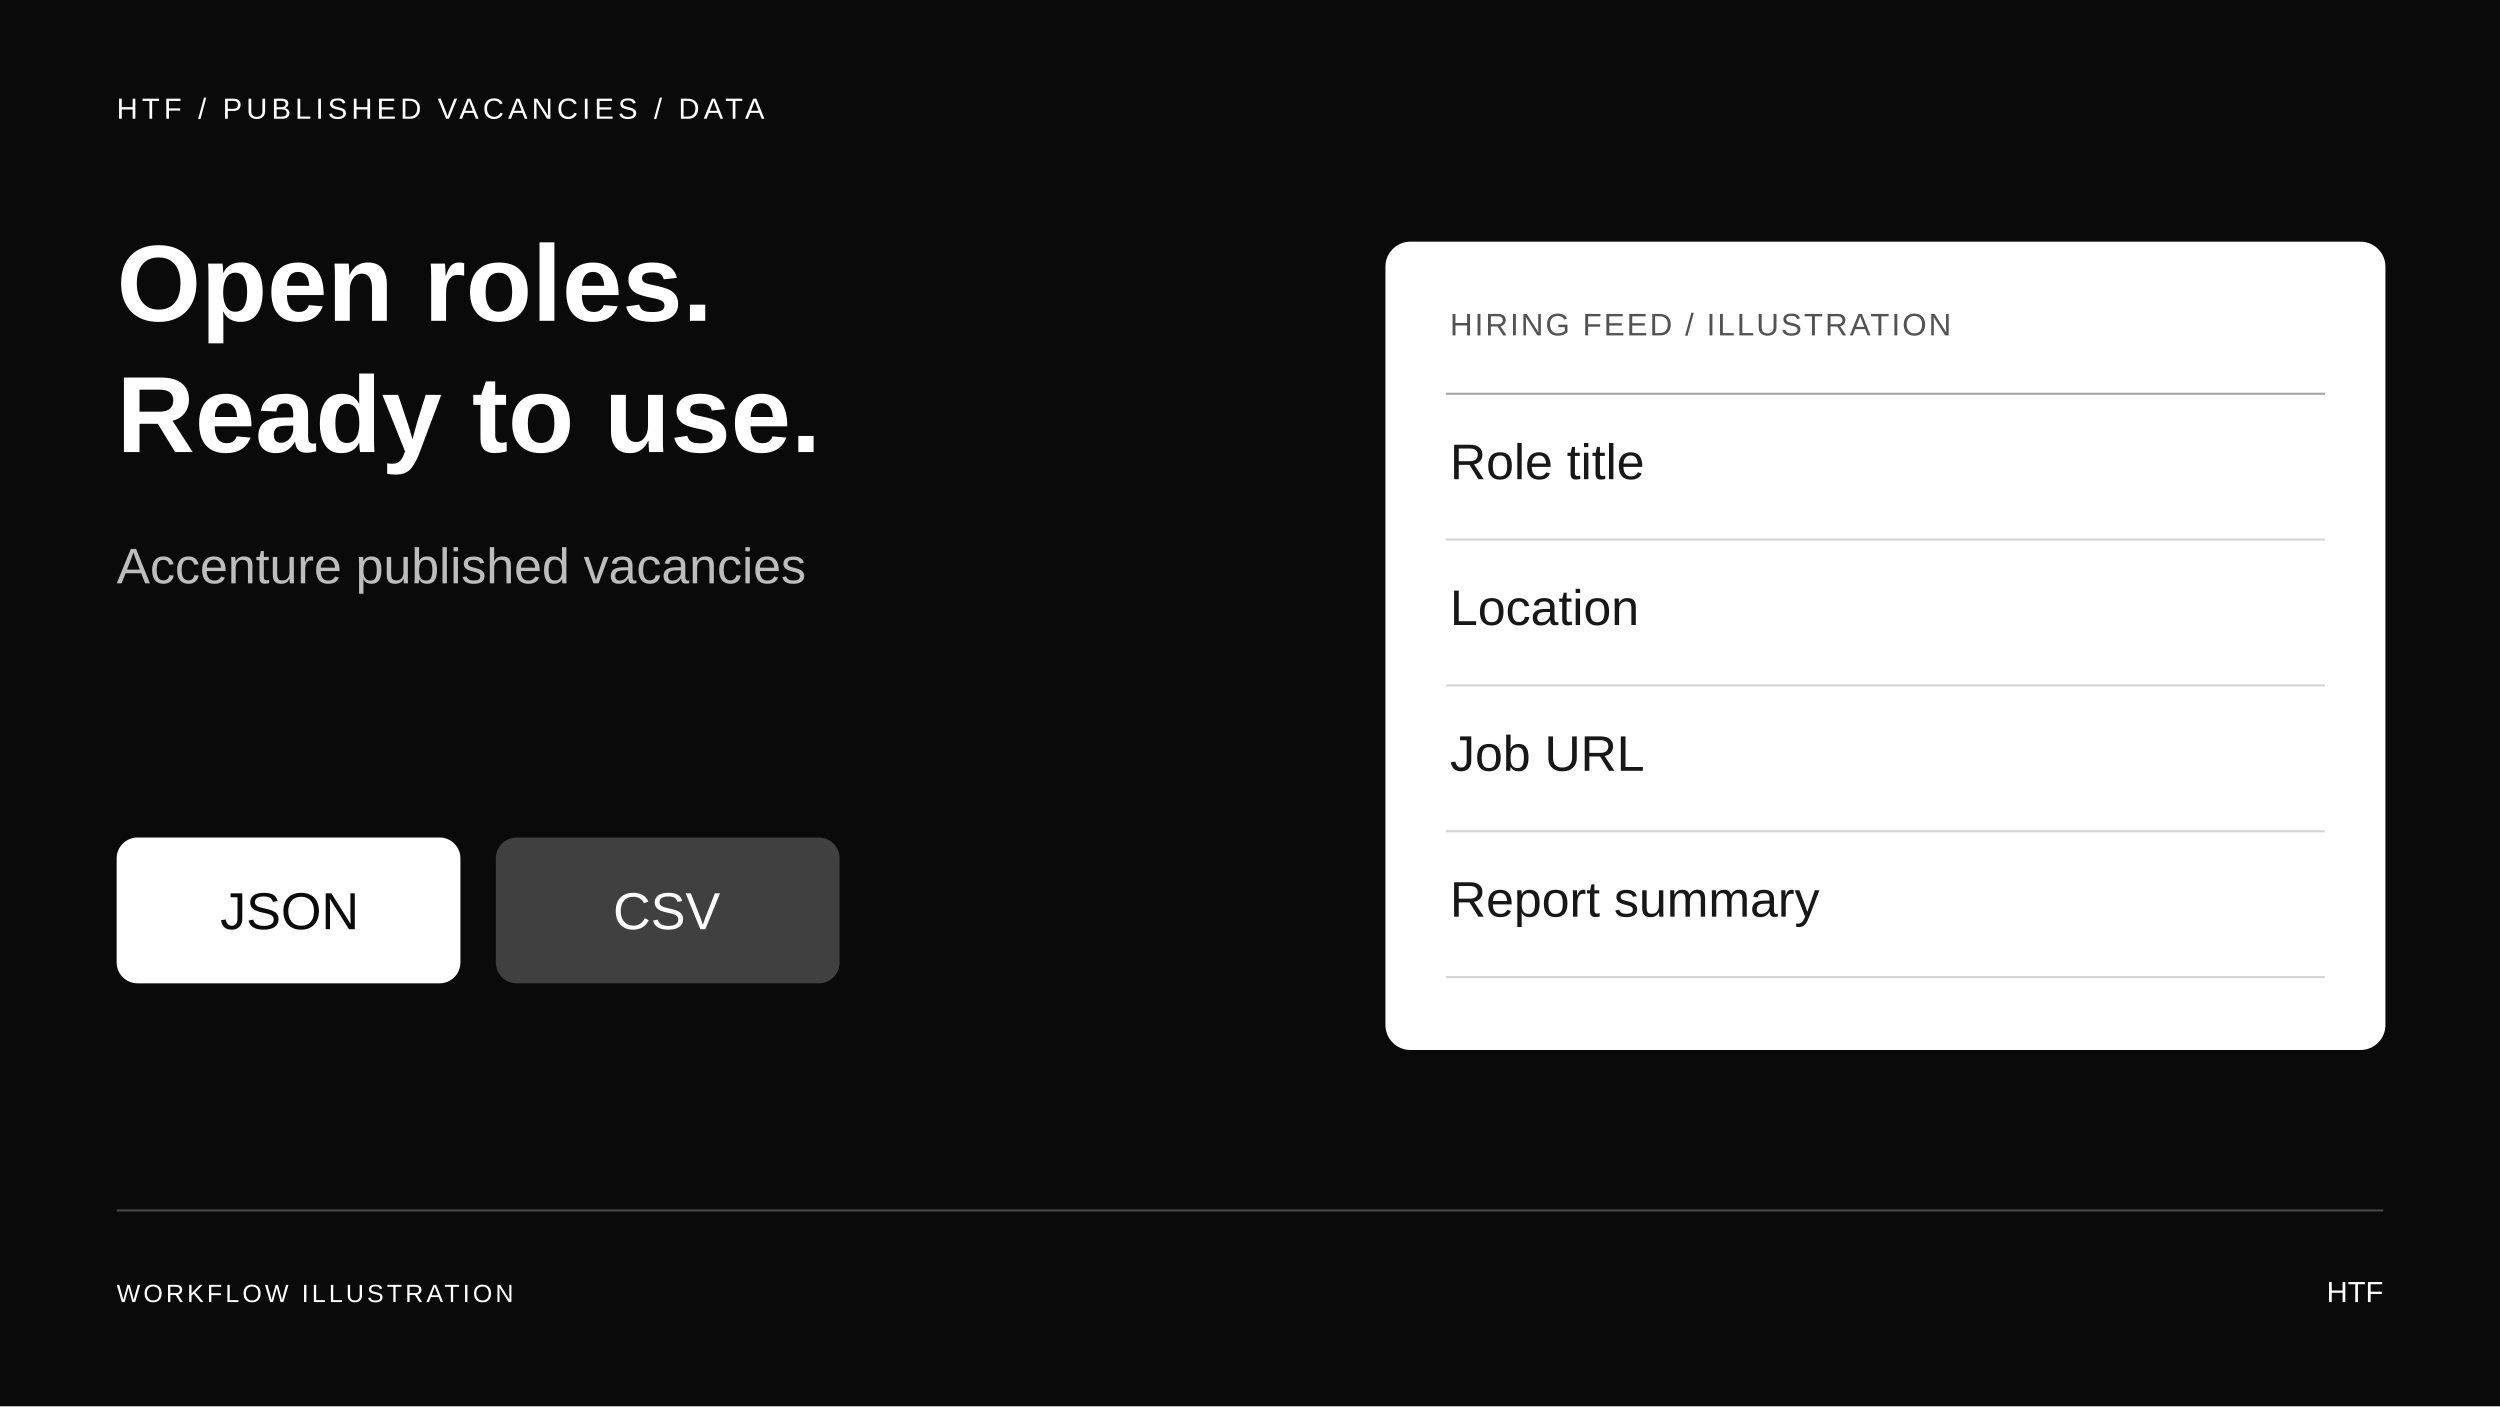
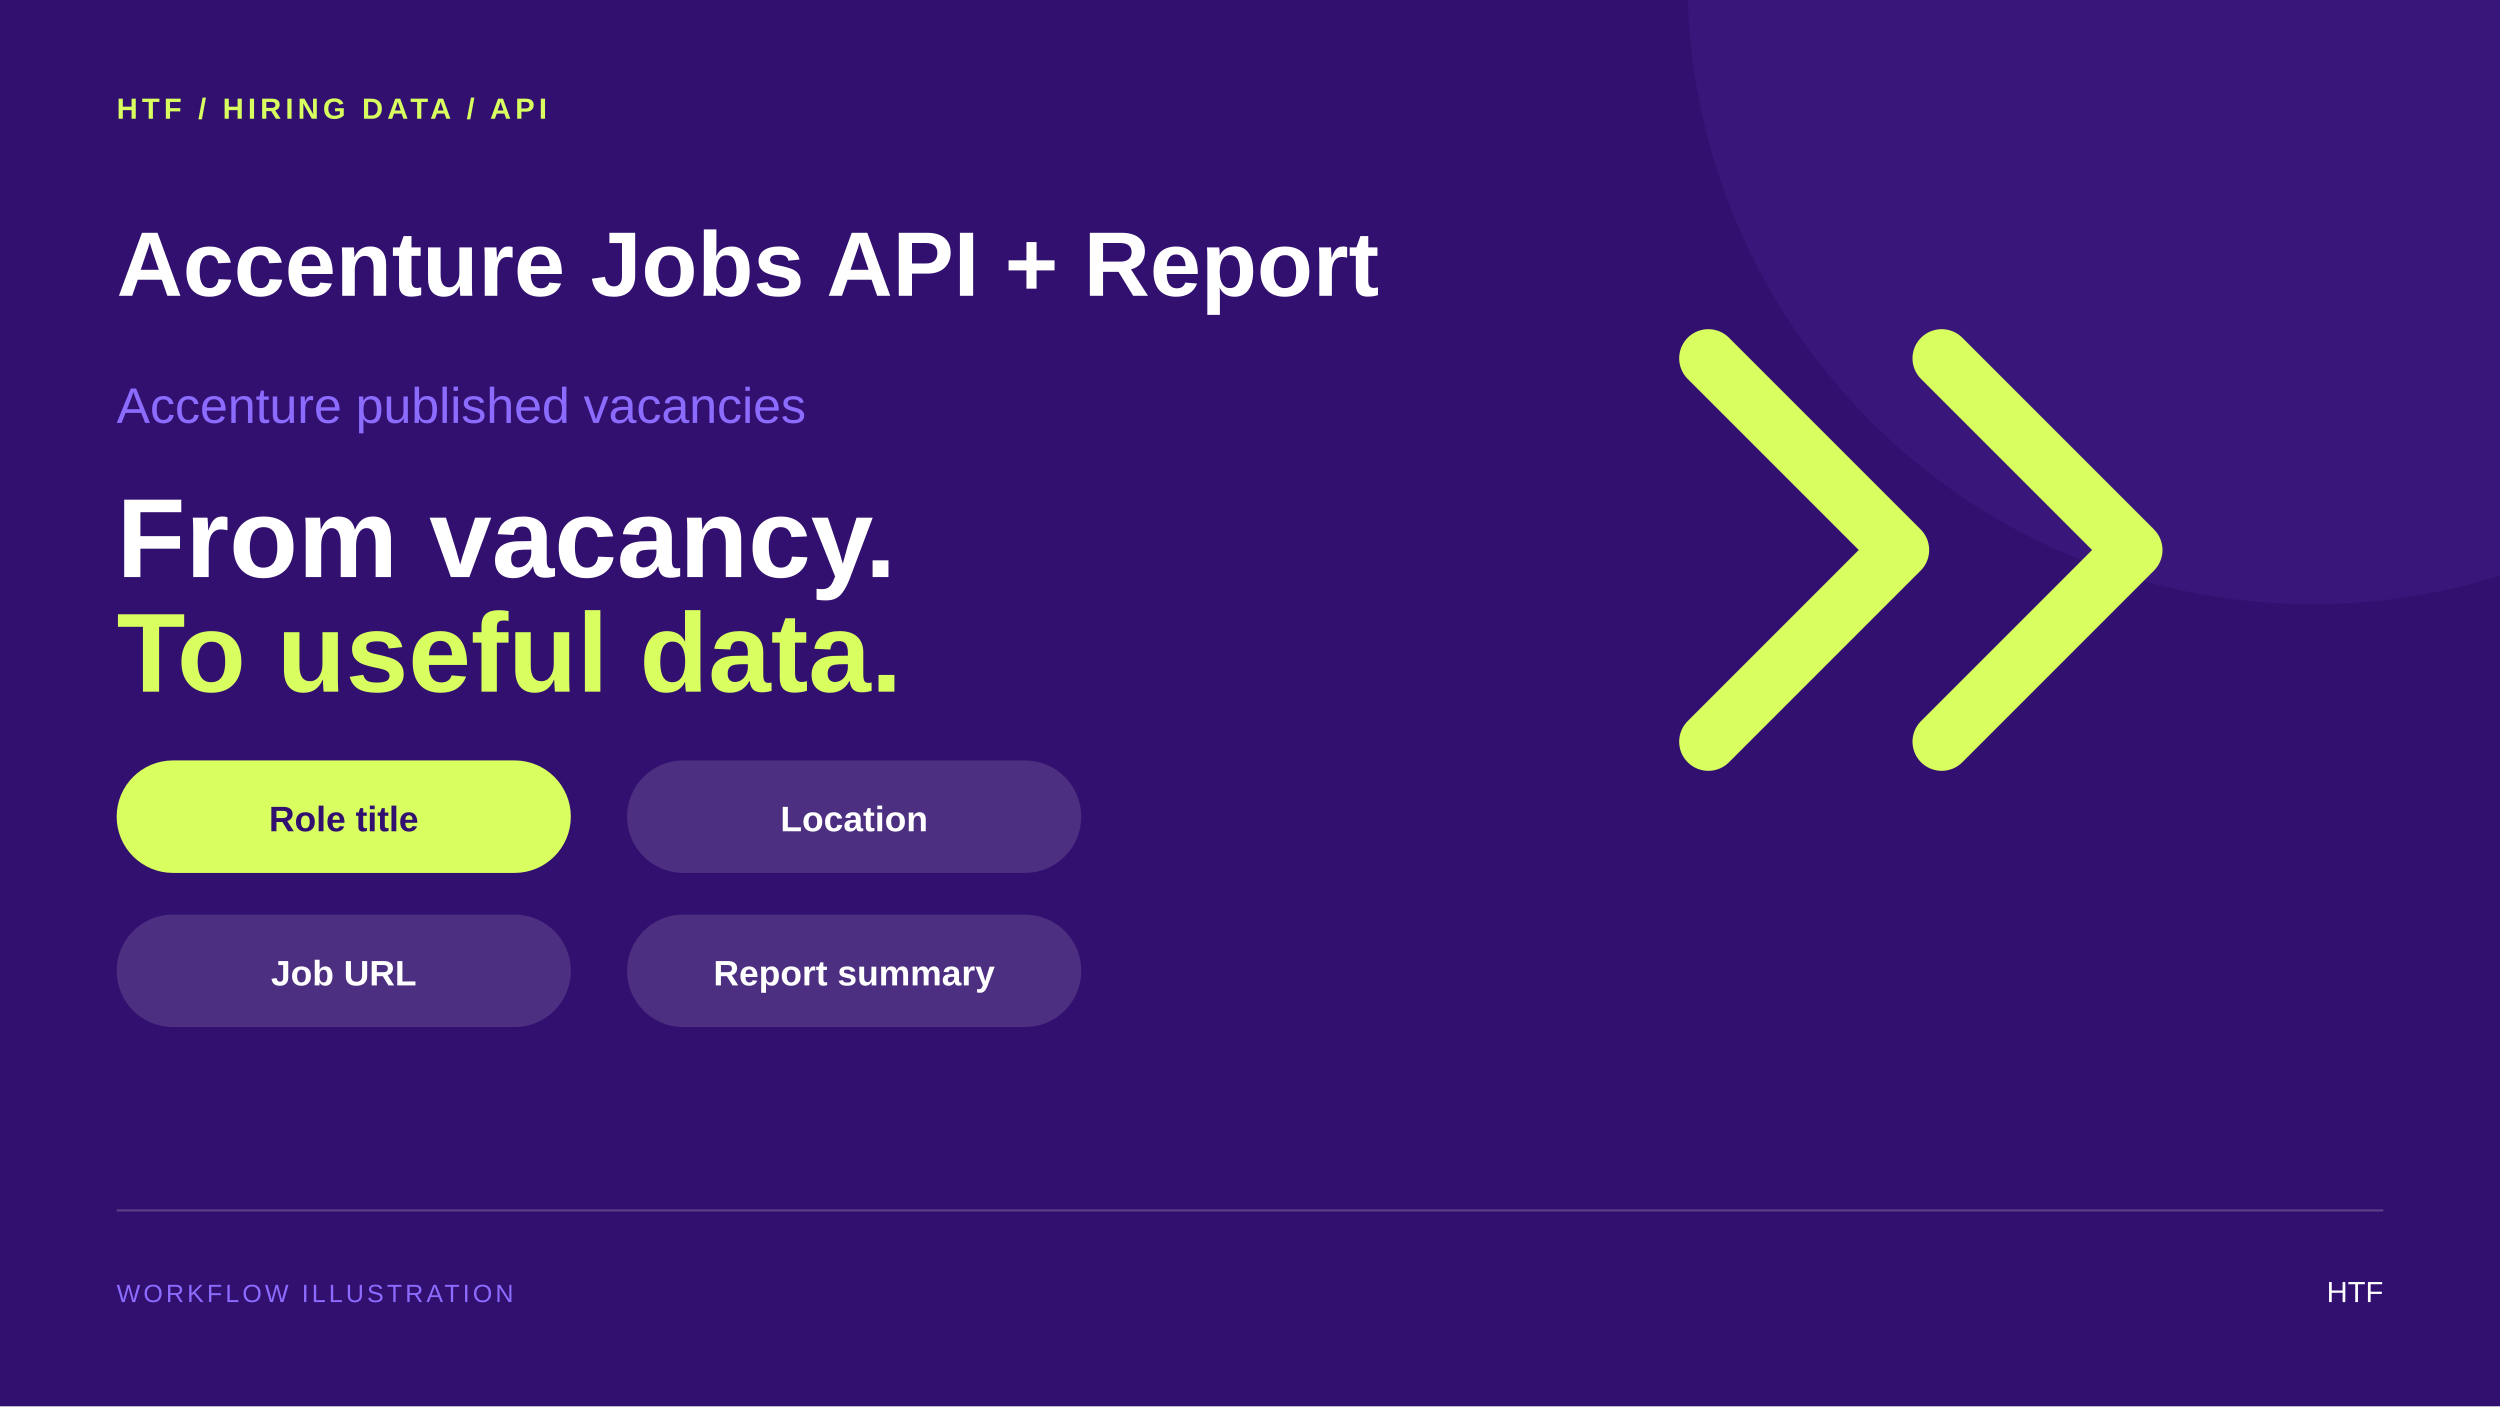
<svg xmlns="http://www.w3.org/2000/svg" width="1200" height="675" viewBox="0 0 1200 675" role="img">
-   <rect width="1200" height="675" fill="#0a0a0a" />
-   <text x="56" y="57" fill="#ffffff" font-family="Arial,sans-serif" font-size="14" letter-spacing="2">HTF / PUBLISHED VACANCIES / DATA</text>
-   <text x="56" y="154" fill="#ffffff" font-family="Arial,sans-serif" font-size="52" font-weight="700">Open roles.</text>
-   <text x="56" y="217" fill="#ffffff" font-family="Arial,sans-serif" font-size="52" font-weight="700">Ready to use.</text>
-   <text x="56" y="280" fill="#bdbdbd" font-family="Arial,sans-serif" font-size="24">Accenture published vacancies</text>
-   <rect x="665" y="116" width="480" height="388" rx="12" fill="#ffffff" />
-   <text x="696" y="161" fill="#525252" font-family="Arial,sans-serif" font-size="15" letter-spacing="1">HIRING FEED / ILLUSTRATION</text>
-   <path d="M694 189H1116" fill="none" stroke="#a3a3a3" />
-   <text x="696" y="230" fill="#171717" font-family="Arial,sans-serif" font-size="24">Role title</text>
-   <path d="M694 259H1116" fill="none" stroke="#d4d4d4" />
-   <text x="696" y="300" fill="#171717" font-family="Arial,sans-serif" font-size="24">Location</text>
-   <path d="M694 329H1116" fill="none" stroke="#d4d4d4" />
-   <text x="696" y="370" fill="#171717" font-family="Arial,sans-serif" font-size="24">Job URL</text>
-   <path d="M694 399H1116" fill="none" stroke="#d4d4d4" />
-   <text x="696" y="440" fill="#171717" font-family="Arial,sans-serif" font-size="24">Report summary</text>
-   <path d="M694 469H1116" fill="none" stroke="#d4d4d4" />
-   <rect x="56" y="402" width="165" height="70" rx="10" fill="#ffffff" />
-   <text x="139" y="446" fill="#0a0a0a" font-family="Arial,sans-serif" font-size="25" text-anchor="middle">JSON</text>
-   <rect x="238" y="402" width="165" height="70" rx="10" fill="#404040" />
-   <text x="320" y="446" fill="#ffffff" font-family="Arial,sans-serif" font-size="25" text-anchor="middle">CSV</text>
-   <path d="M56 581H1144" fill="none" stroke="#ffffff" opacity=".25" />
-   <text x="56" y="625" fill="#ffffff" font-family="Arial,sans-serif" font-size="12" letter-spacing="1.5">WORKFLOW ILLUSTRATION</text>
+   <rect width="1200" height="675" fill="#32106f" />
+   <circle cx="1110" cy="-10" r="300" fill="#8c6cff" opacity=".08" />
+   <text x="56" y="57" fill="#d8ff5f" font-family="Arial,sans-serif" font-size="14" font-weight="700" letter-spacing="2">HTF / HIRING DATA / API</text>
+   <text x="56" y="142" fill="#ffffff" font-family="Arial,sans-serif" font-size="44" font-weight="700">Accenture Jobs API + Report</text>
+   <text x="56" y="203" fill="#8c6cff" font-family="Arial,sans-serif" font-size="24">Accenture published vacancies</text>
+   <text x="56" y="277" fill="#ffffff" font-family="Arial,sans-serif" font-size="54" font-weight="700">From vacancy.</text>
+   <text x="56" y="332" fill="#d8ff5f" font-family="Arial,sans-serif" font-size="54" font-weight="700">To useful data.</text>
+   <g transform="translate(56 365)">
+     <rect width="218" height="54" rx="27" fill="#d8ff5f" />
+     <text x="109" y="34" text-anchor="middle" fill="#32106f" font-family="Arial,sans-serif" font-size="17" font-weight="700">Role title</text>
+   </g>
+   <g transform="translate(301 365)">
+     <rect width="218" height="54" rx="27" fill="rgba(255,255,255,.13)" />
+     <text x="109" y="34" text-anchor="middle" fill="#ffffff" font-family="Arial,sans-serif" font-size="17" font-weight="700">Location</text>
+   </g>
+   <g transform="translate(56 439)">
+     <rect width="218" height="54" rx="27" fill="rgba(255,255,255,.13)" />
+     <text x="109" y="34" text-anchor="middle" fill="#ffffff" font-family="Arial,sans-serif" font-size="17" font-weight="700">Job URL</text>
+   </g>
+   <g transform="translate(301 439)">
+     <rect width="218" height="54" rx="27" fill="rgba(255,255,255,.13)" />
+     <text x="109" y="34" text-anchor="middle" fill="#ffffff" font-family="Arial,sans-serif" font-size="17" font-weight="700">Report summary</text>
+   </g>
+   <path d="M820 172l92 92-92 92M932 172l92 92-92 92" fill="none" stroke="#d8ff5f" stroke-width="28" stroke-linecap="round" stroke-linejoin="round" />
+   <path d="M56 581H1144" stroke="#ffffff" opacity=".2" />
+   <text x="56" y="625" fill="#8c6cff" font-family="Arial,sans-serif" font-size="12" letter-spacing="1.5">WORKFLOW ILLUSTRATION</text>
  <text x="1144" y="625" fill="#ffffff" font-family="Arial,sans-serif" font-size="14" text-anchor="end">HTF</text>
</svg>
